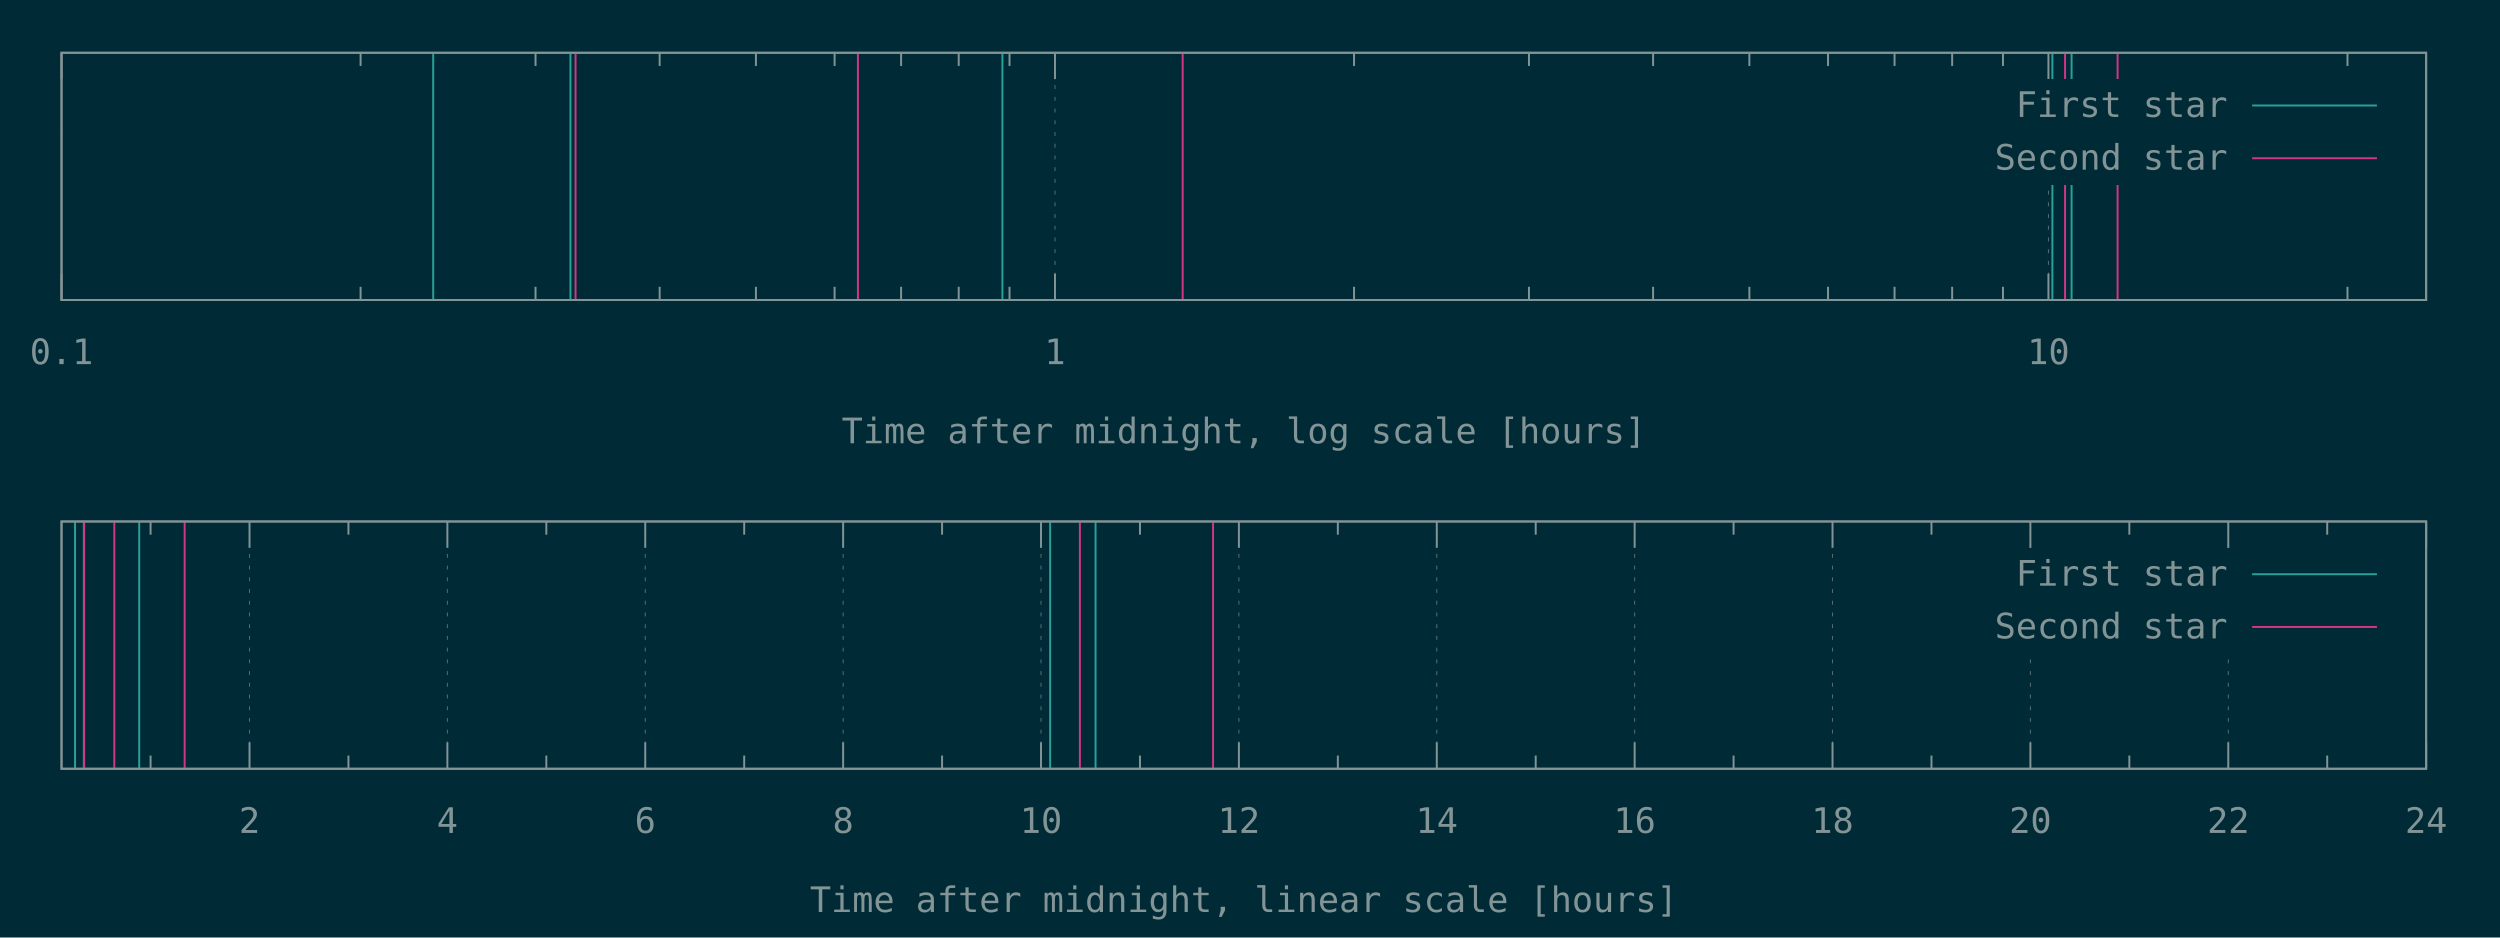
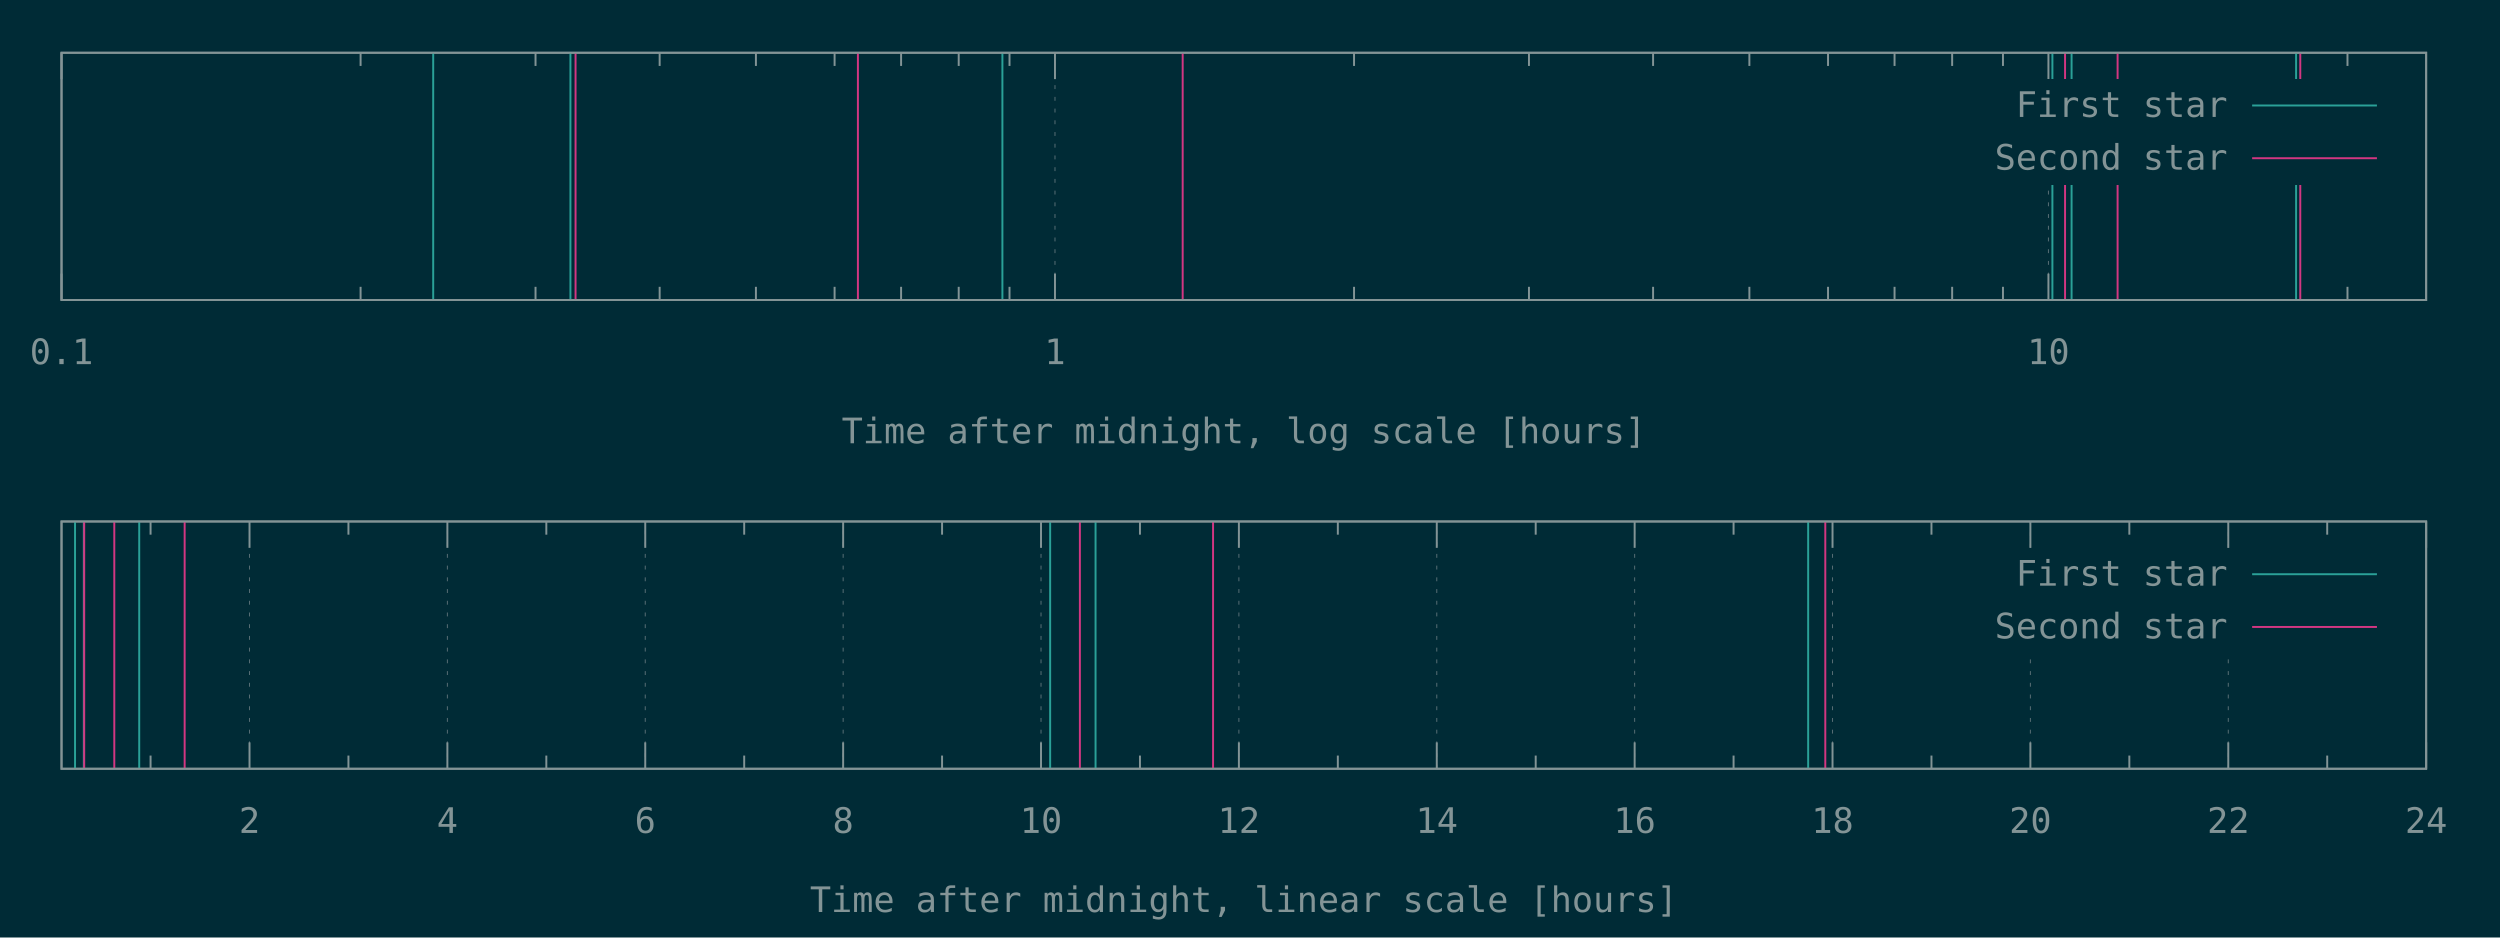
<svg xmlns="http://www.w3.org/2000/svg" xmlns:xlink="http://www.w3.org/1999/xlink" width="1280" height="480" viewBox="0 0 1280 480">
  <g id="gnuplot_canvas">
    <rect x="0" y="0" width="1280" height="480" fill="#002b36" />
    <defs>
      <circle id="gpDot" r="0.5" stroke-width="0.5" stroke="currentColor" />
      <path id="gpPt0" stroke-width="0.148" stroke="currentColor" d="M-1,0 h2 M0,-1 v2" />
      <path id="gpPt1" stroke-width="0.148" stroke="currentColor" d="M-1,-1 L1,1 M1,-1 L-1,1" />
      <path id="gpPt2" stroke-width="0.148" stroke="currentColor" d="M-1,0 L1,0 M0,-1 L0,1 M-1,-1 L1,1 M-1,1 L1,-1" />
      <rect id="gpPt3" stroke-width="0.148" stroke="currentColor" x="-1" y="-1" width="2" height="2" />
      <rect id="gpPt4" stroke-width="0.148" stroke="currentColor" fill="currentColor" x="-1" y="-1" width="2" height="2" />
      <circle id="gpPt5" stroke-width="0.148" stroke="currentColor" cx="0" cy="0" r="1" />
      <use xlink:href="#gpPt5" id="gpPt6" fill="currentColor" stroke="none" />
      <path id="gpPt7" stroke-width="0.148" stroke="currentColor" d="M0,-1.33 L-1.33,0.67 L1.33,0.67 z" />
      <use xlink:href="#gpPt7" id="gpPt8" fill="currentColor" stroke="none" />
      <use xlink:href="#gpPt7" id="gpPt9" stroke="currentColor" transform="rotate(180)" />
      <use xlink:href="#gpPt9" id="gpPt10" fill="currentColor" stroke="none" />
      <use xlink:href="#gpPt3" id="gpPt11" stroke="currentColor" transform="rotate(45)" />
      <use xlink:href="#gpPt11" id="gpPt12" fill="currentColor" stroke="none" />
      <path id="gpPt13" stroke-width="0.148" stroke="currentColor" d="M0,1.330 L1.265,0.411 L0.782,-1.067 L-0.782,-1.076 L-1.265,0.411 z" />
      <use xlink:href="#gpPt13" id="gpPt14" fill="currentColor" stroke="none" />
      <filter id="textbox" filterUnits="objectBoundingBox" x="0" y="0" height="1" width="1">
        <feFlood flood-color="#002B36" flood-opacity="1" result="bgnd" />
        <feComposite in="SourceGraphic" in2="bgnd" operator="atop" />
      </filter>
      <filter id="greybox" filterUnits="objectBoundingBox" x="0" y="0" height="1" width="1">
        <feFlood flood-color="lightgrey" flood-opacity="1" result="grey" />
        <feComposite in="SourceGraphic" in2="grey" operator="atop" />
      </filter>
    </defs>
    <g fill="none" color="#002B36" stroke="currentColor" stroke-width="1.00" stroke-linecap="butt" stroke-linejoin="miter">
</g>
    <g fill="none" color="black" stroke="currentColor" stroke-width="1.00" stroke-linecap="butt" stroke-linejoin="miter">
</g>
    <g fill="none" color="black" stroke="rgb(131, 148, 150)" stroke-width="0.50" stroke-linecap="butt" stroke-linejoin="miter">
</g>
    <g fill="none" color="gray" stroke="currentColor" stroke-width="0.50" stroke-linecap="butt" stroke-linejoin="miter">
      <path stroke="rgb( 88, 110, 117)" stroke-dasharray="2,4" class="gridline" d="M31.50,153.60 L31.50,27.01  " />
    </g>
    <g fill="none" color="gray" stroke="rgb( 88, 110, 117)" stroke-width="1.00" stroke-linecap="butt" stroke-linejoin="miter">
</g>
    <g fill="none" color="black" stroke="currentColor" stroke-width="1.00" stroke-linecap="butt" stroke-linejoin="miter">
      <path stroke="rgb(131, 148, 150)" d="M31.50,153.60 L31.50,140.10 M31.50,27.01 L31.50,40.51  " />
      <g transform="translate(31.50,186.45)" stroke="none" fill="rgb(131,148,150)" font-family="Inconsolata" font-size="18.00" text-anchor="middle">
        <text>
          <tspan font-family="Inconsolata"> 0.1</tspan>
        </text>
      </g>
    </g>
    <g fill="none" color="black" stroke="currentColor" stroke-width="1.00" stroke-linecap="butt" stroke-linejoin="miter">
      <path stroke="rgb(131, 148, 150)" d="M184.62,153.60 L184.62,146.85 M184.62,27.01 L184.62,33.76 M274.19,153.60 L274.19,146.85 M274.19,27.01 L274.19,33.76   M337.74,153.60 L337.74,146.85 M337.74,27.01 L337.74,33.76 M387.03,153.60 L387.03,146.85 M387.03,27.01 L387.03,33.76   M427.31,153.60 L427.31,146.85 M427.31,27.01 L427.31,33.76 M461.36,153.60 L461.36,146.85 M461.36,27.01 L461.36,33.76   M490.86,153.60 L490.86,146.85 M490.86,27.01 L490.86,33.76 M516.87,153.60 L516.87,146.85 M516.87,27.01 L516.87,33.76    " />
    </g>
    <g fill="none" color="black" stroke="rgb(131, 148, 150)" stroke-width="0.50" stroke-linecap="butt" stroke-linejoin="miter">
</g>
    <g fill="none" color="gray" stroke="currentColor" stroke-width="0.50" stroke-linecap="butt" stroke-linejoin="miter">
      <path stroke="rgb( 88, 110, 117)" stroke-dasharray="2,4" class="gridline" d="M540.15,153.60 L540.15,27.01  " />
    </g>
    <g fill="none" color="gray" stroke="rgb( 88, 110, 117)" stroke-width="1.00" stroke-linecap="butt" stroke-linejoin="miter">
</g>
    <g fill="none" color="black" stroke="currentColor" stroke-width="1.00" stroke-linecap="butt" stroke-linejoin="miter">
      <path stroke="rgb(131, 148, 150)" d="M540.15,153.60 L540.15,140.10 M540.15,27.01 L540.15,40.51  " />
      <g transform="translate(540.15,186.45)" stroke="none" fill="rgb(131,148,150)" font-family="Inconsolata" font-size="18.00" text-anchor="middle">
        <text>
          <tspan font-family="Inconsolata"> 1</tspan>
        </text>
      </g>
    </g>
    <g fill="none" color="black" stroke="currentColor" stroke-width="1.00" stroke-linecap="butt" stroke-linejoin="miter">
      <path stroke="rgb(131, 148, 150)" d="M693.27,153.60 L693.27,146.85 M693.27,27.01 L693.27,33.76 M782.83,153.60 L782.83,146.85 M782.83,27.01 L782.83,33.76   M846.38,153.60 L846.38,146.85 M846.38,27.01 L846.38,33.76 M895.68,153.60 L895.68,146.85 M895.68,27.01 L895.68,33.76   M935.95,153.60 L935.95,146.85 M935.95,27.01 L935.95,33.76 M970.01,153.60 L970.01,146.85 M970.01,27.01 L970.01,33.76   M999.50,153.60 L999.50,146.85 M999.50,27.01 L999.50,33.76 M1025.52,153.60 L1025.52,146.85 M1025.52,27.01 L1025.52,33.76    " />
    </g>
    <g fill="none" color="black" stroke="rgb(131, 148, 150)" stroke-width="0.50" stroke-linecap="butt" stroke-linejoin="miter">
</g>
    <g fill="none" color="gray" stroke="currentColor" stroke-width="0.50" stroke-linecap="butt" stroke-linejoin="miter">
      <path stroke="rgb( 88, 110, 117)" stroke-dasharray="2,4" class="gridline" d="M1048.80,153.60 L1048.80,94.51 M1048.80,40.51 L1048.80,27.01  " />
    </g>
    <g fill="none" color="gray" stroke="rgb( 88, 110, 117)" stroke-width="1.00" stroke-linecap="butt" stroke-linejoin="miter">
</g>
    <g fill="none" color="black" stroke="currentColor" stroke-width="1.00" stroke-linecap="butt" stroke-linejoin="miter">
      <path stroke="rgb(131, 148, 150)" d="M1048.80,153.60 L1048.80,140.10 M1048.80,27.01 L1048.80,40.51  " />
      <g transform="translate(1048.80,186.45)" stroke="none" fill="rgb(131,148,150)" font-family="Inconsolata" font-size="18.00" text-anchor="middle">
        <text>
          <tspan font-family="Inconsolata"> 10</tspan>
        </text>
      </g>
    </g>
    <g fill="none" color="black" stroke="currentColor" stroke-width="1.00" stroke-linecap="butt" stroke-linejoin="miter">
      <path stroke="rgb(131, 148, 150)" d="M1201.91,153.60 L1201.91,146.85 M1201.91,27.01 L1201.91,33.76  " />
    </g>
    <g fill="none" color="black" stroke="currentColor" stroke-width="1.00" stroke-linecap="butt" stroke-linejoin="miter">
      <path stroke="rgb(131, 148, 150)" d="M31.50,27.01 L31.50,153.60 L1242.19,153.60 L1242.19,27.01 L31.50,27.01 Z  " />
    </g>
    <g fill="none" color="black" stroke="currentColor" stroke-width="1.00" stroke-linecap="butt" stroke-linejoin="miter">
      <g transform="translate(636.84,226.95)" stroke="none" fill="rgb(131,148,150)" font-family="Inconsolata" font-size="18.00" text-anchor="middle">
        <text>
          <tspan font-family="Inconsolata">Time after midnight, log scale [hours]</tspan>
        </text>
      </g>
    </g>
    <g fill="none" color="black" stroke="currentColor" stroke-width="1.00" stroke-linecap="butt" stroke-linejoin="miter">
</g>
    <g id="gnuplot_plot_1a">
      <g fill="none" color="black" stroke="currentColor" stroke-width="1.00" stroke-linecap="butt" stroke-linejoin="miter">
-         <path stroke="rgb( 42, 161, 152)" d="M221.80,153.60 L221.80,27.01 M292.06,153.60 L292.06,27.01 M513.23,153.60 L513.23,27.01 M1050.83,153.60 L1050.83,27.01   M1060.65,153.60 L1060.65,27.01  " />
+         <path stroke="rgb( 42, 161, 152)" d="M221.80,153.60 L221.80,27.01 M292.06,153.60 L292.06,27.01 M513.23,153.60 L513.23,27.01 M1050.83,153.60 L1050.83,27.01   M1060.65,153.60 L1060.65,27.01 M1175.60,153.60 L1175.60,27.01  " />
      </g>
    </g>
    <g id="gnuplot_plot_2a">
      <g fill="none" color="black" stroke="currentColor" stroke-width="1.00" stroke-linecap="butt" stroke-linejoin="miter">
-         <path stroke="rgb(211,  54, 130)" d="M294.68,153.60 L294.68,27.01 M439.25,153.60 L439.25,27.01 M605.53,153.60 L605.53,27.01 M1057.31,153.60 L1057.31,27.01   M1084.21,153.60 L1084.21,27.01  " />
+         <path stroke="rgb(211,  54, 130)" d="M294.68,153.60 L294.68,27.01 M439.25,153.60 L439.25,27.01 M605.53,153.60 L605.53,27.01 M1057.31,153.60 L1057.31,27.01   M1084.21,153.60 L1084.21,27.01 M1177.74,153.60 L1177.74,27.01  " />
      </g>
    </g>
    <g stroke="none" shape-rendering="crispEdges">
      <polygon fill="#002B36" points="1001.89,94.51 1229.59,94.51 1229.59,40.51 1001.89,40.51 " />
    </g>
    <g id="gnuplot_plot_1a">
      <g fill="none" color="black" stroke="currentColor" stroke-width="1.00" stroke-linecap="butt" stroke-linejoin="miter">
        <g transform="translate(1140.49,59.86)" stroke="none" fill="rgb(131,148,150)" font-family="Inconsolata" font-size="18.00" text-anchor="end">
          <text>
            <tspan font-family="Inconsolata">First star</tspan>
          </text>
        </g>
      </g>
      <g fill="none" color="black" stroke="currentColor" stroke-width="1.00" stroke-linecap="butt" stroke-linejoin="miter">
        <path stroke="rgb( 42, 161, 152)" d="M1153.09,54.01 L1216.99,54.01  " />
      </g>
    </g>
    <g id="gnuplot_plot_2a">
      <g fill="none" color="black" stroke="currentColor" stroke-width="1.00" stroke-linecap="butt" stroke-linejoin="miter">
        <g transform="translate(1140.49,86.86)" stroke="none" fill="rgb(131,148,150)" font-family="Inconsolata" font-size="18.00" text-anchor="end">
          <text>
            <tspan font-family="Inconsolata">Second star</tspan>
          </text>
        </g>
      </g>
      <g fill="none" color="black" stroke="currentColor" stroke-width="1.00" stroke-linecap="butt" stroke-linejoin="miter">
        <path stroke="rgb(211,  54, 130)" d="M1153.09,81.01 L1216.99,81.01  " />
      </g>
    </g>
    <g fill="none" color="#002B36" stroke="rgb(211,  54, 130)" stroke-width="2.00" stroke-linecap="butt" stroke-linejoin="miter">
</g>
    <g fill="none" color="black" stroke="currentColor" stroke-width="2.00" stroke-linecap="butt" stroke-linejoin="miter">
</g>
    <g fill="none" color="black" stroke="black" stroke-width="1.00" stroke-linecap="butt" stroke-linejoin="miter">
</g>
    <g fill="none" color="black" stroke="currentColor" stroke-width="1.00" stroke-linecap="butt" stroke-linejoin="miter">
      <path stroke="rgb(131, 148, 150)" d="M31.50,27.01 L31.50,153.60 L1242.19,153.60 L1242.19,27.01 L31.50,27.01 Z  " />
    </g>
    <g fill="none" color="black" stroke="currentColor" stroke-width="1.00" stroke-linecap="butt" stroke-linejoin="miter">
</g>
    <g fill="none" color="black" stroke="currentColor" stroke-width="1.00" stroke-linecap="butt" stroke-linejoin="miter">
      <path stroke="rgb(131, 148, 150)" d="M77.09,393.60 L77.09,386.85 M77.09,267.00 L77.09,273.75  " />
    </g>
    <g fill="none" color="black" stroke="rgb(131, 148, 150)" stroke-width="0.50" stroke-linecap="butt" stroke-linejoin="miter">
</g>
    <g fill="none" color="gray" stroke="currentColor" stroke-width="0.50" stroke-linecap="butt" stroke-linejoin="miter">
      <path stroke="rgb( 88, 110, 117)" stroke-dasharray="2,4" class="gridline" d="M127.75,393.60 L127.75,267.00  " />
    </g>
    <g fill="none" color="gray" stroke="rgb( 88, 110, 117)" stroke-width="1.00" stroke-linecap="butt" stroke-linejoin="miter">
</g>
    <g fill="none" color="black" stroke="currentColor" stroke-width="1.00" stroke-linecap="butt" stroke-linejoin="miter">
      <path stroke="rgb(131, 148, 150)" d="M127.75,393.60 L127.75,380.10 M127.75,267.00 L127.75,280.50  " />
      <g transform="translate(127.75,426.45)" stroke="none" fill="rgb(131,148,150)" font-family="Inconsolata" font-size="18.00" text-anchor="middle">
        <text>
          <tspan font-family="Inconsolata"> 2</tspan>
        </text>
      </g>
    </g>
    <g fill="none" color="black" stroke="currentColor" stroke-width="1.00" stroke-linecap="butt" stroke-linejoin="miter">
      <path stroke="rgb(131, 148, 150)" d="M178.40,393.60 L178.40,386.85 M178.40,267.00 L178.40,273.75  " />
    </g>
    <g fill="none" color="black" stroke="rgb(131, 148, 150)" stroke-width="0.50" stroke-linecap="butt" stroke-linejoin="miter">
</g>
    <g fill="none" color="gray" stroke="currentColor" stroke-width="0.50" stroke-linecap="butt" stroke-linejoin="miter">
      <path stroke="rgb( 88, 110, 117)" stroke-dasharray="2,4" class="gridline" d="M229.06,393.60 L229.06,267.00  " />
    </g>
    <g fill="none" color="gray" stroke="rgb( 88, 110, 117)" stroke-width="1.00" stroke-linecap="butt" stroke-linejoin="miter">
</g>
    <g fill="none" color="black" stroke="currentColor" stroke-width="1.00" stroke-linecap="butt" stroke-linejoin="miter">
      <path stroke="rgb(131, 148, 150)" d="M229.06,393.60 L229.06,380.10 M229.06,267.00 L229.06,280.50  " />
      <g transform="translate(229.06,426.45)" stroke="none" fill="rgb(131,148,150)" font-family="Inconsolata" font-size="18.00" text-anchor="middle">
        <text>
          <tspan font-family="Inconsolata"> 4</tspan>
        </text>
      </g>
    </g>
    <g fill="none" color="black" stroke="currentColor" stroke-width="1.00" stroke-linecap="butt" stroke-linejoin="miter">
      <path stroke="rgb(131, 148, 150)" d="M279.72,393.60 L279.72,386.85 M279.72,267.00 L279.72,273.75  " />
    </g>
    <g fill="none" color="black" stroke="rgb(131, 148, 150)" stroke-width="0.50" stroke-linecap="butt" stroke-linejoin="miter">
</g>
    <g fill="none" color="gray" stroke="currentColor" stroke-width="0.50" stroke-linecap="butt" stroke-linejoin="miter">
      <path stroke="rgb( 88, 110, 117)" stroke-dasharray="2,4" class="gridline" d="M330.37,393.60 L330.37,267.00  " />
    </g>
    <g fill="none" color="gray" stroke="rgb( 88, 110, 117)" stroke-width="1.00" stroke-linecap="butt" stroke-linejoin="miter">
</g>
    <g fill="none" color="black" stroke="currentColor" stroke-width="1.00" stroke-linecap="butt" stroke-linejoin="miter">
      <path stroke="rgb(131, 148, 150)" d="M330.37,393.60 L330.37,380.10 M330.37,267.00 L330.37,280.50  " />
      <g transform="translate(330.37,426.45)" stroke="none" fill="rgb(131,148,150)" font-family="Inconsolata" font-size="18.00" text-anchor="middle">
        <text>
          <tspan font-family="Inconsolata"> 6</tspan>
        </text>
      </g>
    </g>
    <g fill="none" color="black" stroke="currentColor" stroke-width="1.00" stroke-linecap="butt" stroke-linejoin="miter">
      <path stroke="rgb(131, 148, 150)" d="M381.03,393.60 L381.03,386.85 M381.03,267.00 L381.03,273.75  " />
    </g>
    <g fill="none" color="black" stroke="rgb(131, 148, 150)" stroke-width="0.50" stroke-linecap="butt" stroke-linejoin="miter">
</g>
    <g fill="none" color="gray" stroke="currentColor" stroke-width="0.50" stroke-linecap="butt" stroke-linejoin="miter">
      <path stroke="rgb( 88, 110, 117)" stroke-dasharray="2,4" class="gridline" d="M431.69,393.60 L431.69,267.00  " />
    </g>
    <g fill="none" color="gray" stroke="rgb( 88, 110, 117)" stroke-width="1.00" stroke-linecap="butt" stroke-linejoin="miter">
</g>
    <g fill="none" color="black" stroke="currentColor" stroke-width="1.00" stroke-linecap="butt" stroke-linejoin="miter">
      <path stroke="rgb(131, 148, 150)" d="M431.69,393.60 L431.69,380.10 M431.69,267.00 L431.69,280.50  " />
      <g transform="translate(431.69,426.45)" stroke="none" fill="rgb(131,148,150)" font-family="Inconsolata" font-size="18.00" text-anchor="middle">
        <text>
          <tspan font-family="Inconsolata"> 8</tspan>
        </text>
      </g>
    </g>
    <g fill="none" color="black" stroke="currentColor" stroke-width="1.00" stroke-linecap="butt" stroke-linejoin="miter">
      <path stroke="rgb(131, 148, 150)" d="M482.34,393.60 L482.34,386.85 M482.34,267.00 L482.34,273.75  " />
    </g>
    <g fill="none" color="black" stroke="rgb(131, 148, 150)" stroke-width="0.50" stroke-linecap="butt" stroke-linejoin="miter">
</g>
    <g fill="none" color="gray" stroke="currentColor" stroke-width="0.50" stroke-linecap="butt" stroke-linejoin="miter">
      <path stroke="rgb( 88, 110, 117)" stroke-dasharray="2,4" class="gridline" d="M533.00,393.60 L533.00,267.00  " />
    </g>
    <g fill="none" color="gray" stroke="rgb( 88, 110, 117)" stroke-width="1.00" stroke-linecap="butt" stroke-linejoin="miter">
</g>
    <g fill="none" color="black" stroke="currentColor" stroke-width="1.00" stroke-linecap="butt" stroke-linejoin="miter">
      <path stroke="rgb(131, 148, 150)" d="M533.00,393.60 L533.00,380.10 M533.00,267.00 L533.00,280.50  " />
      <g transform="translate(533.00,426.45)" stroke="none" fill="rgb(131,148,150)" font-family="Inconsolata" font-size="18.00" text-anchor="middle">
        <text>
          <tspan font-family="Inconsolata"> 10</tspan>
        </text>
      </g>
    </g>
    <g fill="none" color="black" stroke="currentColor" stroke-width="1.00" stroke-linecap="butt" stroke-linejoin="miter">
      <path stroke="rgb(131, 148, 150)" d="M583.66,393.60 L583.66,386.85 M583.66,267.00 L583.66,273.75  " />
    </g>
    <g fill="none" color="black" stroke="rgb(131, 148, 150)" stroke-width="0.50" stroke-linecap="butt" stroke-linejoin="miter">
</g>
    <g fill="none" color="gray" stroke="currentColor" stroke-width="0.50" stroke-linecap="butt" stroke-linejoin="miter">
      <path stroke="rgb( 88, 110, 117)" stroke-dasharray="2,4" class="gridline" d="M634.31,393.60 L634.31,267.00  " />
    </g>
    <g fill="none" color="gray" stroke="rgb( 88, 110, 117)" stroke-width="1.00" stroke-linecap="butt" stroke-linejoin="miter">
</g>
    <g fill="none" color="black" stroke="currentColor" stroke-width="1.00" stroke-linecap="butt" stroke-linejoin="miter">
      <path stroke="rgb(131, 148, 150)" d="M634.31,393.60 L634.31,380.10 M634.31,267.00 L634.31,280.50  " />
      <g transform="translate(634.31,426.45)" stroke="none" fill="rgb(131,148,150)" font-family="Inconsolata" font-size="18.00" text-anchor="middle">
        <text>
          <tspan font-family="Inconsolata"> 12</tspan>
        </text>
      </g>
    </g>
    <g fill="none" color="black" stroke="currentColor" stroke-width="1.00" stroke-linecap="butt" stroke-linejoin="miter">
      <path stroke="rgb(131, 148, 150)" d="M684.97,393.60 L684.97,386.85 M684.97,267.00 L684.97,273.75  " />
    </g>
    <g fill="none" color="black" stroke="rgb(131, 148, 150)" stroke-width="0.50" stroke-linecap="butt" stroke-linejoin="miter">
</g>
    <g fill="none" color="gray" stroke="currentColor" stroke-width="0.50" stroke-linecap="butt" stroke-linejoin="miter">
      <path stroke="rgb( 88, 110, 117)" stroke-dasharray="2,4" class="gridline" d="M735.63,393.60 L735.63,267.00  " />
    </g>
    <g fill="none" color="gray" stroke="rgb( 88, 110, 117)" stroke-width="1.00" stroke-linecap="butt" stroke-linejoin="miter">
</g>
    <g fill="none" color="black" stroke="currentColor" stroke-width="1.00" stroke-linecap="butt" stroke-linejoin="miter">
      <path stroke="rgb(131, 148, 150)" d="M735.63,393.60 L735.63,380.10 M735.63,267.00 L735.63,280.50  " />
      <g transform="translate(735.63,426.45)" stroke="none" fill="rgb(131,148,150)" font-family="Inconsolata" font-size="18.00" text-anchor="middle">
        <text>
          <tspan font-family="Inconsolata"> 14</tspan>
        </text>
      </g>
    </g>
    <g fill="none" color="black" stroke="currentColor" stroke-width="1.00" stroke-linecap="butt" stroke-linejoin="miter">
      <path stroke="rgb(131, 148, 150)" d="M786.28,393.60 L786.28,386.85 M786.28,267.00 L786.28,273.75  " />
    </g>
    <g fill="none" color="black" stroke="rgb(131, 148, 150)" stroke-width="0.50" stroke-linecap="butt" stroke-linejoin="miter">
</g>
    <g fill="none" color="gray" stroke="currentColor" stroke-width="0.50" stroke-linecap="butt" stroke-linejoin="miter">
      <path stroke="rgb( 88, 110, 117)" stroke-dasharray="2,4" class="gridline" d="M836.94,393.60 L836.94,267.00  " />
    </g>
    <g fill="none" color="gray" stroke="rgb( 88, 110, 117)" stroke-width="1.00" stroke-linecap="butt" stroke-linejoin="miter">
</g>
    <g fill="none" color="black" stroke="currentColor" stroke-width="1.00" stroke-linecap="butt" stroke-linejoin="miter">
      <path stroke="rgb(131, 148, 150)" d="M836.94,393.60 L836.94,380.10 M836.94,267.00 L836.94,280.50  " />
      <g transform="translate(836.94,426.45)" stroke="none" fill="rgb(131,148,150)" font-family="Inconsolata" font-size="18.00" text-anchor="middle">
        <text>
          <tspan font-family="Inconsolata"> 16</tspan>
        </text>
      </g>
    </g>
    <g fill="none" color="black" stroke="currentColor" stroke-width="1.00" stroke-linecap="butt" stroke-linejoin="miter">
      <path stroke="rgb(131, 148, 150)" d="M887.59,393.60 L887.59,386.85 M887.59,267.00 L887.59,273.75  " />
    </g>
    <g fill="none" color="black" stroke="rgb(131, 148, 150)" stroke-width="0.50" stroke-linecap="butt" stroke-linejoin="miter">
</g>
    <g fill="none" color="gray" stroke="currentColor" stroke-width="0.50" stroke-linecap="butt" stroke-linejoin="miter">
      <path stroke="rgb( 88, 110, 117)" stroke-dasharray="2,4" class="gridline" d="M938.25,393.60 L938.25,267.00  " />
    </g>
    <g fill="none" color="gray" stroke="rgb( 88, 110, 117)" stroke-width="1.00" stroke-linecap="butt" stroke-linejoin="miter">
</g>
    <g fill="none" color="black" stroke="currentColor" stroke-width="1.00" stroke-linecap="butt" stroke-linejoin="miter">
      <path stroke="rgb(131, 148, 150)" d="M938.25,393.60 L938.25,380.10 M938.25,267.00 L938.25,280.50  " />
      <g transform="translate(938.25,426.45)" stroke="none" fill="rgb(131,148,150)" font-family="Inconsolata" font-size="18.00" text-anchor="middle">
        <text>
          <tspan font-family="Inconsolata"> 18</tspan>
        </text>
      </g>
    </g>
    <g fill="none" color="black" stroke="currentColor" stroke-width="1.00" stroke-linecap="butt" stroke-linejoin="miter">
      <path stroke="rgb(131, 148, 150)" d="M988.91,393.60 L988.91,386.85 M988.91,267.00 L988.91,273.75  " />
    </g>
    <g fill="none" color="black" stroke="rgb(131, 148, 150)" stroke-width="0.50" stroke-linecap="butt" stroke-linejoin="miter">
</g>
    <g fill="none" color="gray" stroke="currentColor" stroke-width="0.50" stroke-linecap="butt" stroke-linejoin="miter">
      <path stroke="rgb( 88, 110, 117)" stroke-dasharray="2,4" class="gridline" d="M1039.56,393.60 L1039.56,334.50 M1039.56,280.50 L1039.56,267.00  " />
    </g>
    <g fill="none" color="gray" stroke="rgb( 88, 110, 117)" stroke-width="1.00" stroke-linecap="butt" stroke-linejoin="miter">
</g>
    <g fill="none" color="black" stroke="currentColor" stroke-width="1.00" stroke-linecap="butt" stroke-linejoin="miter">
      <path stroke="rgb(131, 148, 150)" d="M1039.56,393.60 L1039.56,380.10 M1039.56,267.00 L1039.56,280.50  " />
      <g transform="translate(1039.56,426.45)" stroke="none" fill="rgb(131,148,150)" font-family="Inconsolata" font-size="18.00" text-anchor="middle">
        <text>
          <tspan font-family="Inconsolata"> 20</tspan>
        </text>
      </g>
    </g>
    <g fill="none" color="black" stroke="currentColor" stroke-width="1.00" stroke-linecap="butt" stroke-linejoin="miter">
      <path stroke="rgb(131, 148, 150)" d="M1090.22,393.60 L1090.22,386.85 M1090.22,267.00 L1090.22,273.75  " />
    </g>
    <g fill="none" color="black" stroke="rgb(131, 148, 150)" stroke-width="0.50" stroke-linecap="butt" stroke-linejoin="miter">
</g>
    <g fill="none" color="gray" stroke="currentColor" stroke-width="0.50" stroke-linecap="butt" stroke-linejoin="miter">
      <path stroke="rgb( 88, 110, 117)" stroke-dasharray="2,4" class="gridline" d="M1140.88,393.60 L1140.88,334.50 M1140.88,280.50 L1140.88,267.00  " />
    </g>
    <g fill="none" color="gray" stroke="rgb( 88, 110, 117)" stroke-width="1.00" stroke-linecap="butt" stroke-linejoin="miter">
</g>
    <g fill="none" color="black" stroke="currentColor" stroke-width="1.00" stroke-linecap="butt" stroke-linejoin="miter">
      <path stroke="rgb(131, 148, 150)" d="M1140.88,393.60 L1140.88,380.10 M1140.88,267.00 L1140.88,280.50  " />
      <g transform="translate(1140.88,426.45)" stroke="none" fill="rgb(131,148,150)" font-family="Inconsolata" font-size="18.00" text-anchor="middle">
        <text>
          <tspan font-family="Inconsolata"> 22</tspan>
        </text>
      </g>
    </g>
    <g fill="none" color="black" stroke="currentColor" stroke-width="1.00" stroke-linecap="butt" stroke-linejoin="miter">
      <path stroke="rgb(131, 148, 150)" d="M1191.53,393.60 L1191.53,386.85 M1191.53,267.00 L1191.53,273.75  " />
    </g>
    <g fill="none" color="black" stroke="rgb(131, 148, 150)" stroke-width="0.50" stroke-linecap="butt" stroke-linejoin="miter">
</g>
    <g fill="none" color="gray" stroke="currentColor" stroke-width="0.50" stroke-linecap="butt" stroke-linejoin="miter">
      <path stroke="rgb( 88, 110, 117)" stroke-dasharray="2,4" class="gridline" d="M1242.19,393.60 L1242.19,267.00  " />
    </g>
    <g fill="none" color="gray" stroke="rgb( 88, 110, 117)" stroke-width="1.00" stroke-linecap="butt" stroke-linejoin="miter">
</g>
    <g fill="none" color="black" stroke="currentColor" stroke-width="1.00" stroke-linecap="butt" stroke-linejoin="miter">
      <path stroke="rgb(131, 148, 150)" d="M1242.19,393.60 L1242.19,380.10 M1242.19,267.00 L1242.19,280.50  " />
      <g transform="translate(1242.19,426.45)" stroke="none" fill="rgb(131,148,150)" font-family="Inconsolata" font-size="18.00" text-anchor="middle">
        <text>
          <tspan font-family="Inconsolata"> 24</tspan>
        </text>
      </g>
    </g>
    <g fill="none" color="black" stroke="currentColor" stroke-width="1.00" stroke-linecap="butt" stroke-linejoin="miter">
</g>
    <g fill="none" color="black" stroke="currentColor" stroke-width="1.00" stroke-linecap="butt" stroke-linejoin="miter">
      <path stroke="rgb(131, 148, 150)" d="M31.50,267.00 L31.50,393.60 L1242.19,393.60 L1242.19,267.00 L31.50,267.00 Z  " />
    </g>
    <g fill="none" color="black" stroke="currentColor" stroke-width="1.00" stroke-linecap="butt" stroke-linejoin="miter">
      <g transform="translate(636.84,466.95)" stroke="none" fill="rgb(131,148,150)" font-family="Inconsolata" font-size="18.00" text-anchor="middle">
        <text>
          <tspan font-family="Inconsolata">Time after midnight, linear scale [hours]</tspan>
        </text>
      </g>
    </g>
    <g fill="none" color="black" stroke="currentColor" stroke-width="1.00" stroke-linecap="butt" stroke-linejoin="miter">
</g>
    <g id="gnuplot_plot_1b">
      <g fill="none" color="black" stroke="currentColor" stroke-width="1.00" stroke-linecap="butt" stroke-linejoin="miter">
-         <path stroke="rgb( 42, 161, 152)" d="M38.42,393.60 L38.42,267.00 M42.91,393.60 L42.91,267.00 M71.28,393.60 L71.28,267.00 M537.68,393.60 L537.68,267.00   M560.92,393.60 L560.92,267.00  " />
+         <path stroke="rgb( 42, 161, 152)" d="M38.42,393.60 L38.42,267.00 M42.91,393.60 L42.91,267.00 M71.28,393.60 L71.28,267.00 M537.68,393.60 L537.68,267.00   M560.92,393.60 L560.92,267.00 M925.78,393.60 L925.78,267.00  " />
      </g>
    </g>
    <g id="gnuplot_plot_2b">
      <g fill="none" color="black" stroke="currentColor" stroke-width="1.00" stroke-linecap="butt" stroke-linejoin="miter">
-         <path stroke="rgb(211,  54, 130)" d="M43.11,393.60 L43.11,267.00 M58.52,393.60 L58.52,267.00 M94.54,393.60 L94.54,267.00 M552.90,393.60 L552.90,267.00   M621.09,393.60 L621.09,267.00  " />
+         <path stroke="rgb(211,  54, 130)" d="M43.11,393.60 L43.11,267.00 M58.52,393.60 L58.52,267.00 M94.54,393.60 L94.54,267.00 M552.90,393.60 L552.90,267.00   M621.09,393.60 L621.09,267.00 M934.55,393.60 L934.55,267.00  " />
      </g>
    </g>
    <g stroke="none" shape-rendering="crispEdges">
      <polygon fill="#002B36" points="1001.89,334.50 1229.59,334.50 1229.59,280.50 1001.89,280.50 " />
    </g>
    <g id="gnuplot_plot_1b">
      <g fill="none" color="black" stroke="currentColor" stroke-width="1.00" stroke-linecap="butt" stroke-linejoin="miter">
        <g transform="translate(1140.49,299.85)" stroke="none" fill="rgb(131,148,150)" font-family="Inconsolata" font-size="18.00" text-anchor="end">
          <text>
            <tspan font-family="Inconsolata">First star</tspan>
          </text>
        </g>
      </g>
      <g fill="none" color="black" stroke="currentColor" stroke-width="1.00" stroke-linecap="butt" stroke-linejoin="miter">
        <path stroke="rgb( 42, 161, 152)" d="M1153.09,294.00 L1216.99,294.00  " />
      </g>
    </g>
    <g id="gnuplot_plot_2b">
      <g fill="none" color="black" stroke="currentColor" stroke-width="1.00" stroke-linecap="butt" stroke-linejoin="miter">
        <g transform="translate(1140.49,326.85)" stroke="none" fill="rgb(131,148,150)" font-family="Inconsolata" font-size="18.00" text-anchor="end">
          <text>
            <tspan font-family="Inconsolata">Second star</tspan>
          </text>
        </g>
      </g>
      <g fill="none" color="black" stroke="currentColor" stroke-width="1.00" stroke-linecap="butt" stroke-linejoin="miter">
        <path stroke="rgb(211,  54, 130)" d="M1153.09,321.00 L1216.99,321.00  " />
      </g>
    </g>
    <g fill="none" color="#002B36" stroke="rgb(211,  54, 130)" stroke-width="2.00" stroke-linecap="butt" stroke-linejoin="miter">
</g>
    <g fill="none" color="black" stroke="currentColor" stroke-width="2.00" stroke-linecap="butt" stroke-linejoin="miter">
</g>
    <g fill="none" color="black" stroke="black" stroke-width="1.00" stroke-linecap="butt" stroke-linejoin="miter">
</g>
    <g fill="none" color="black" stroke="currentColor" stroke-width="1.00" stroke-linecap="butt" stroke-linejoin="miter">
      <path stroke="rgb(131, 148, 150)" d="M31.50,267.00 L31.50,393.60 L1242.19,393.60 L1242.19,267.00 L31.50,267.00 Z  " />
    </g>
    <g fill="none" color="black" stroke="currentColor" stroke-width="1.00" stroke-linecap="butt" stroke-linejoin="miter">
</g>
  </g>
</svg>
